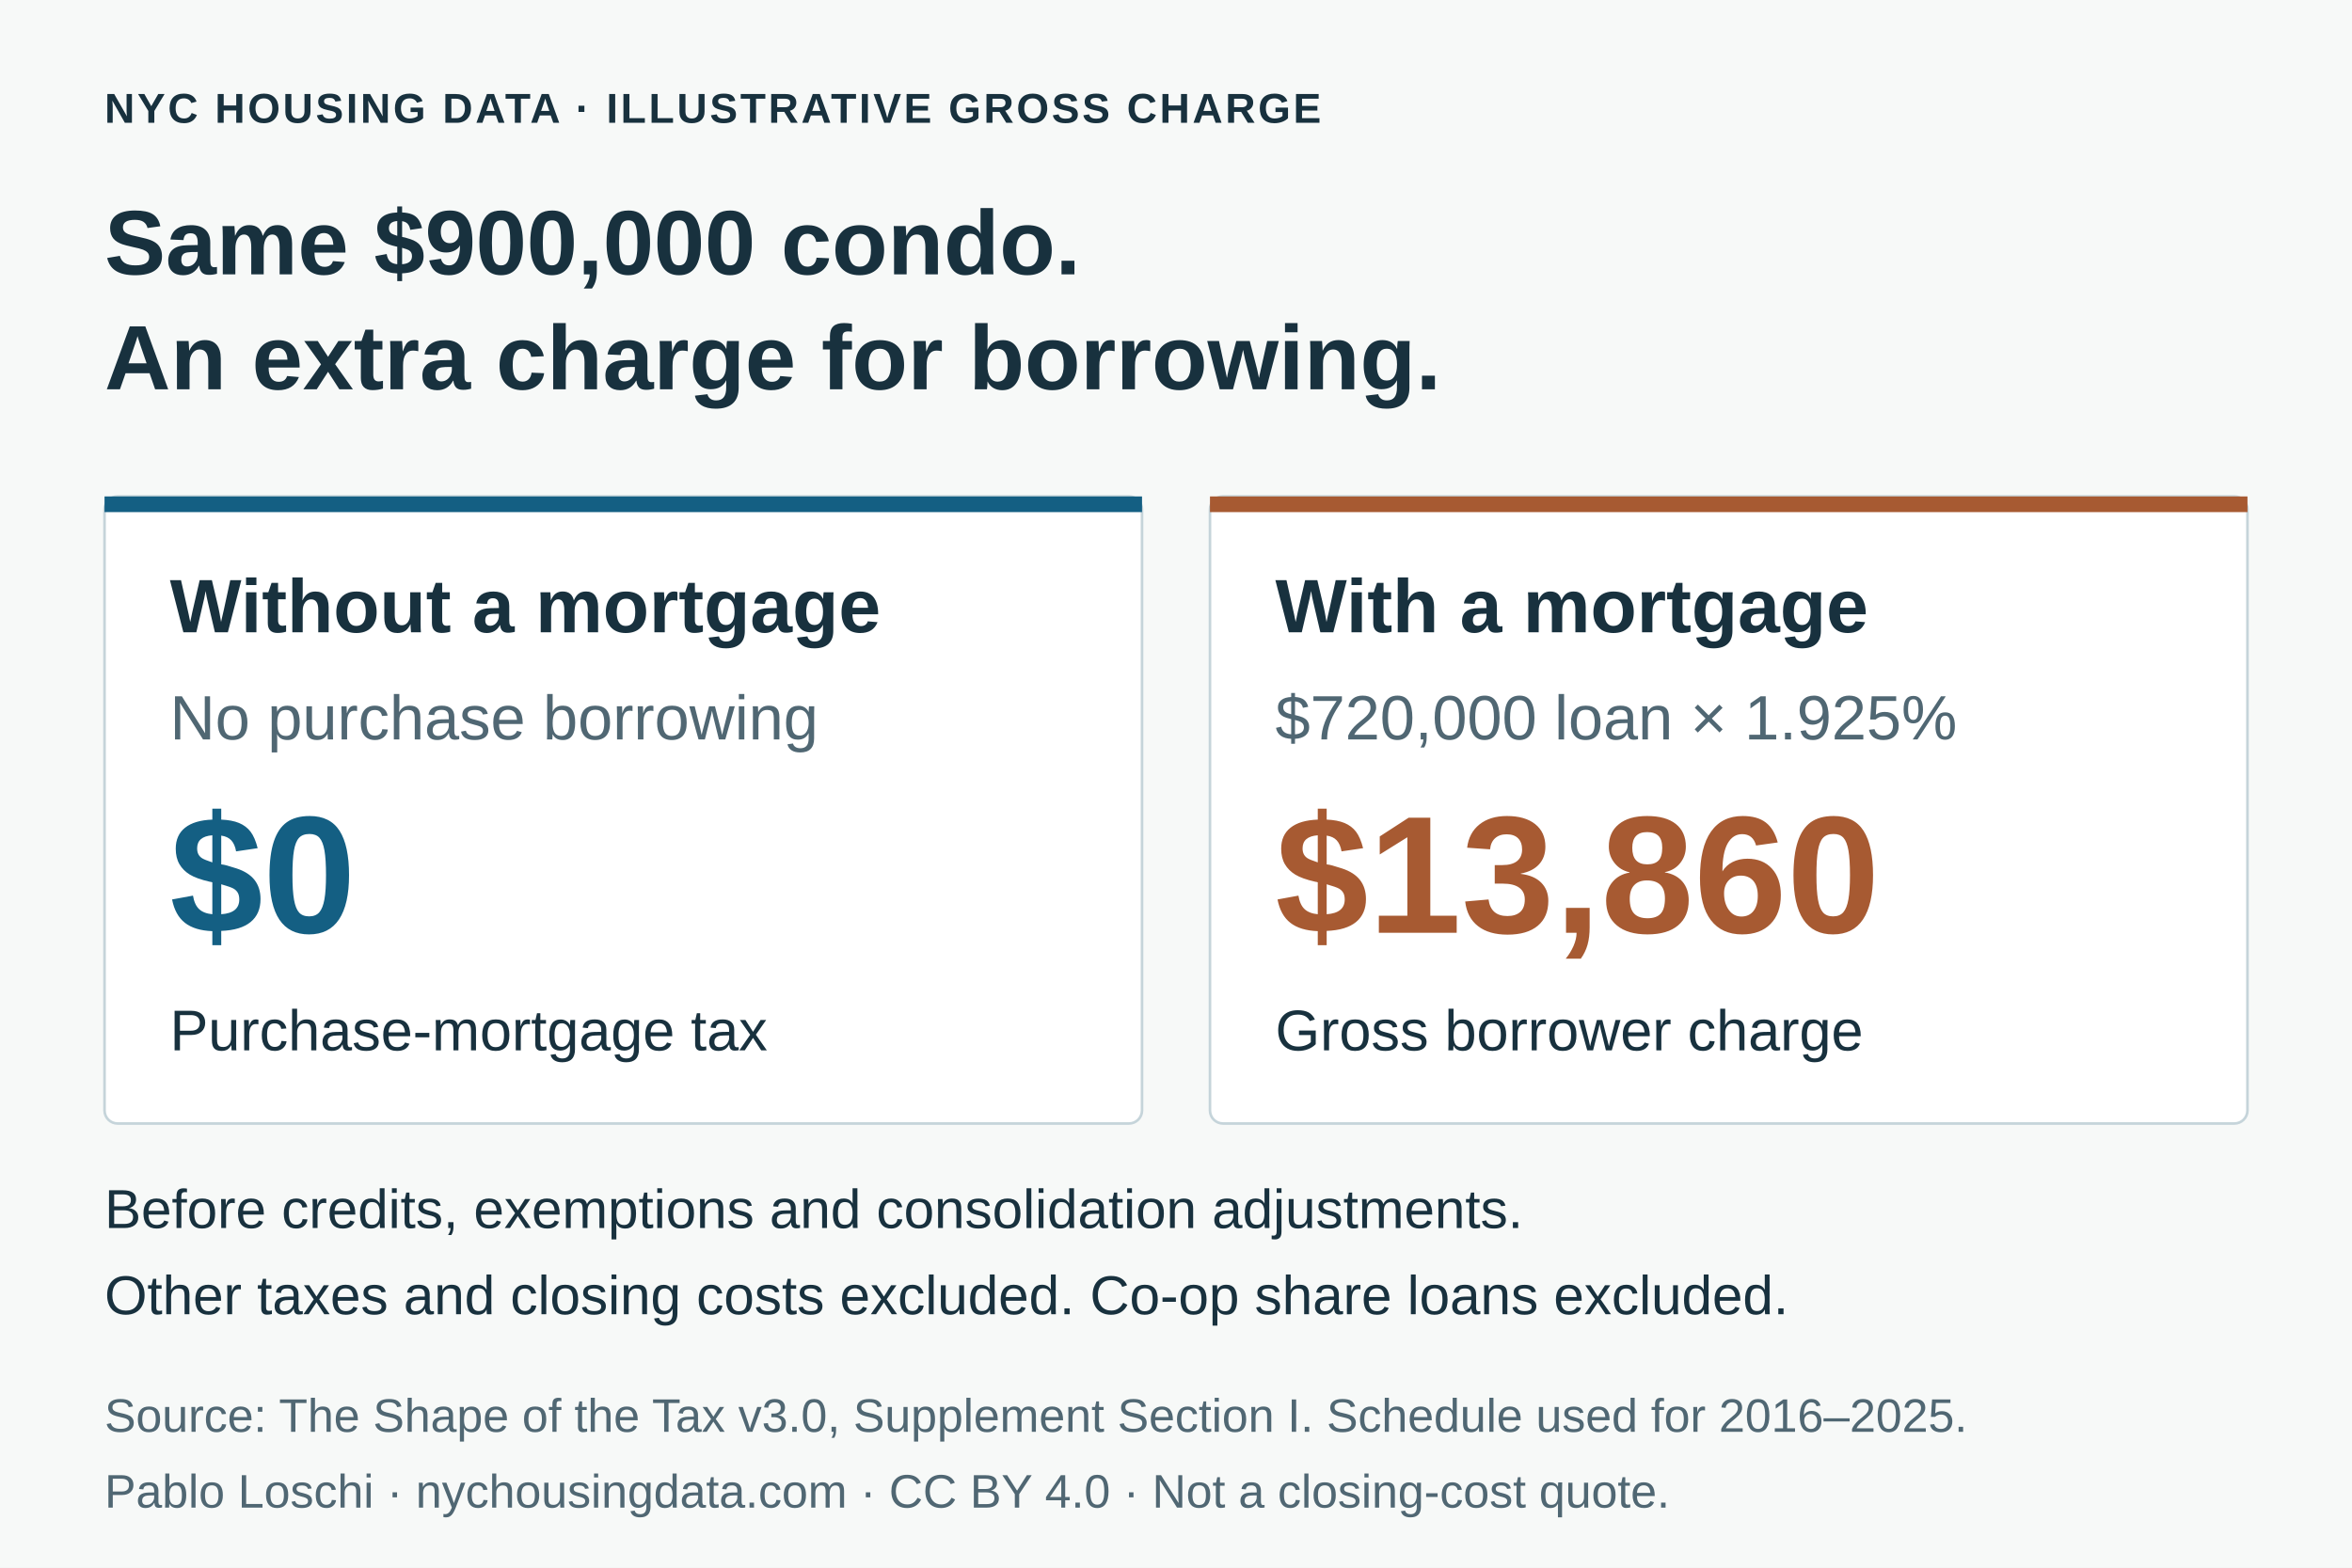
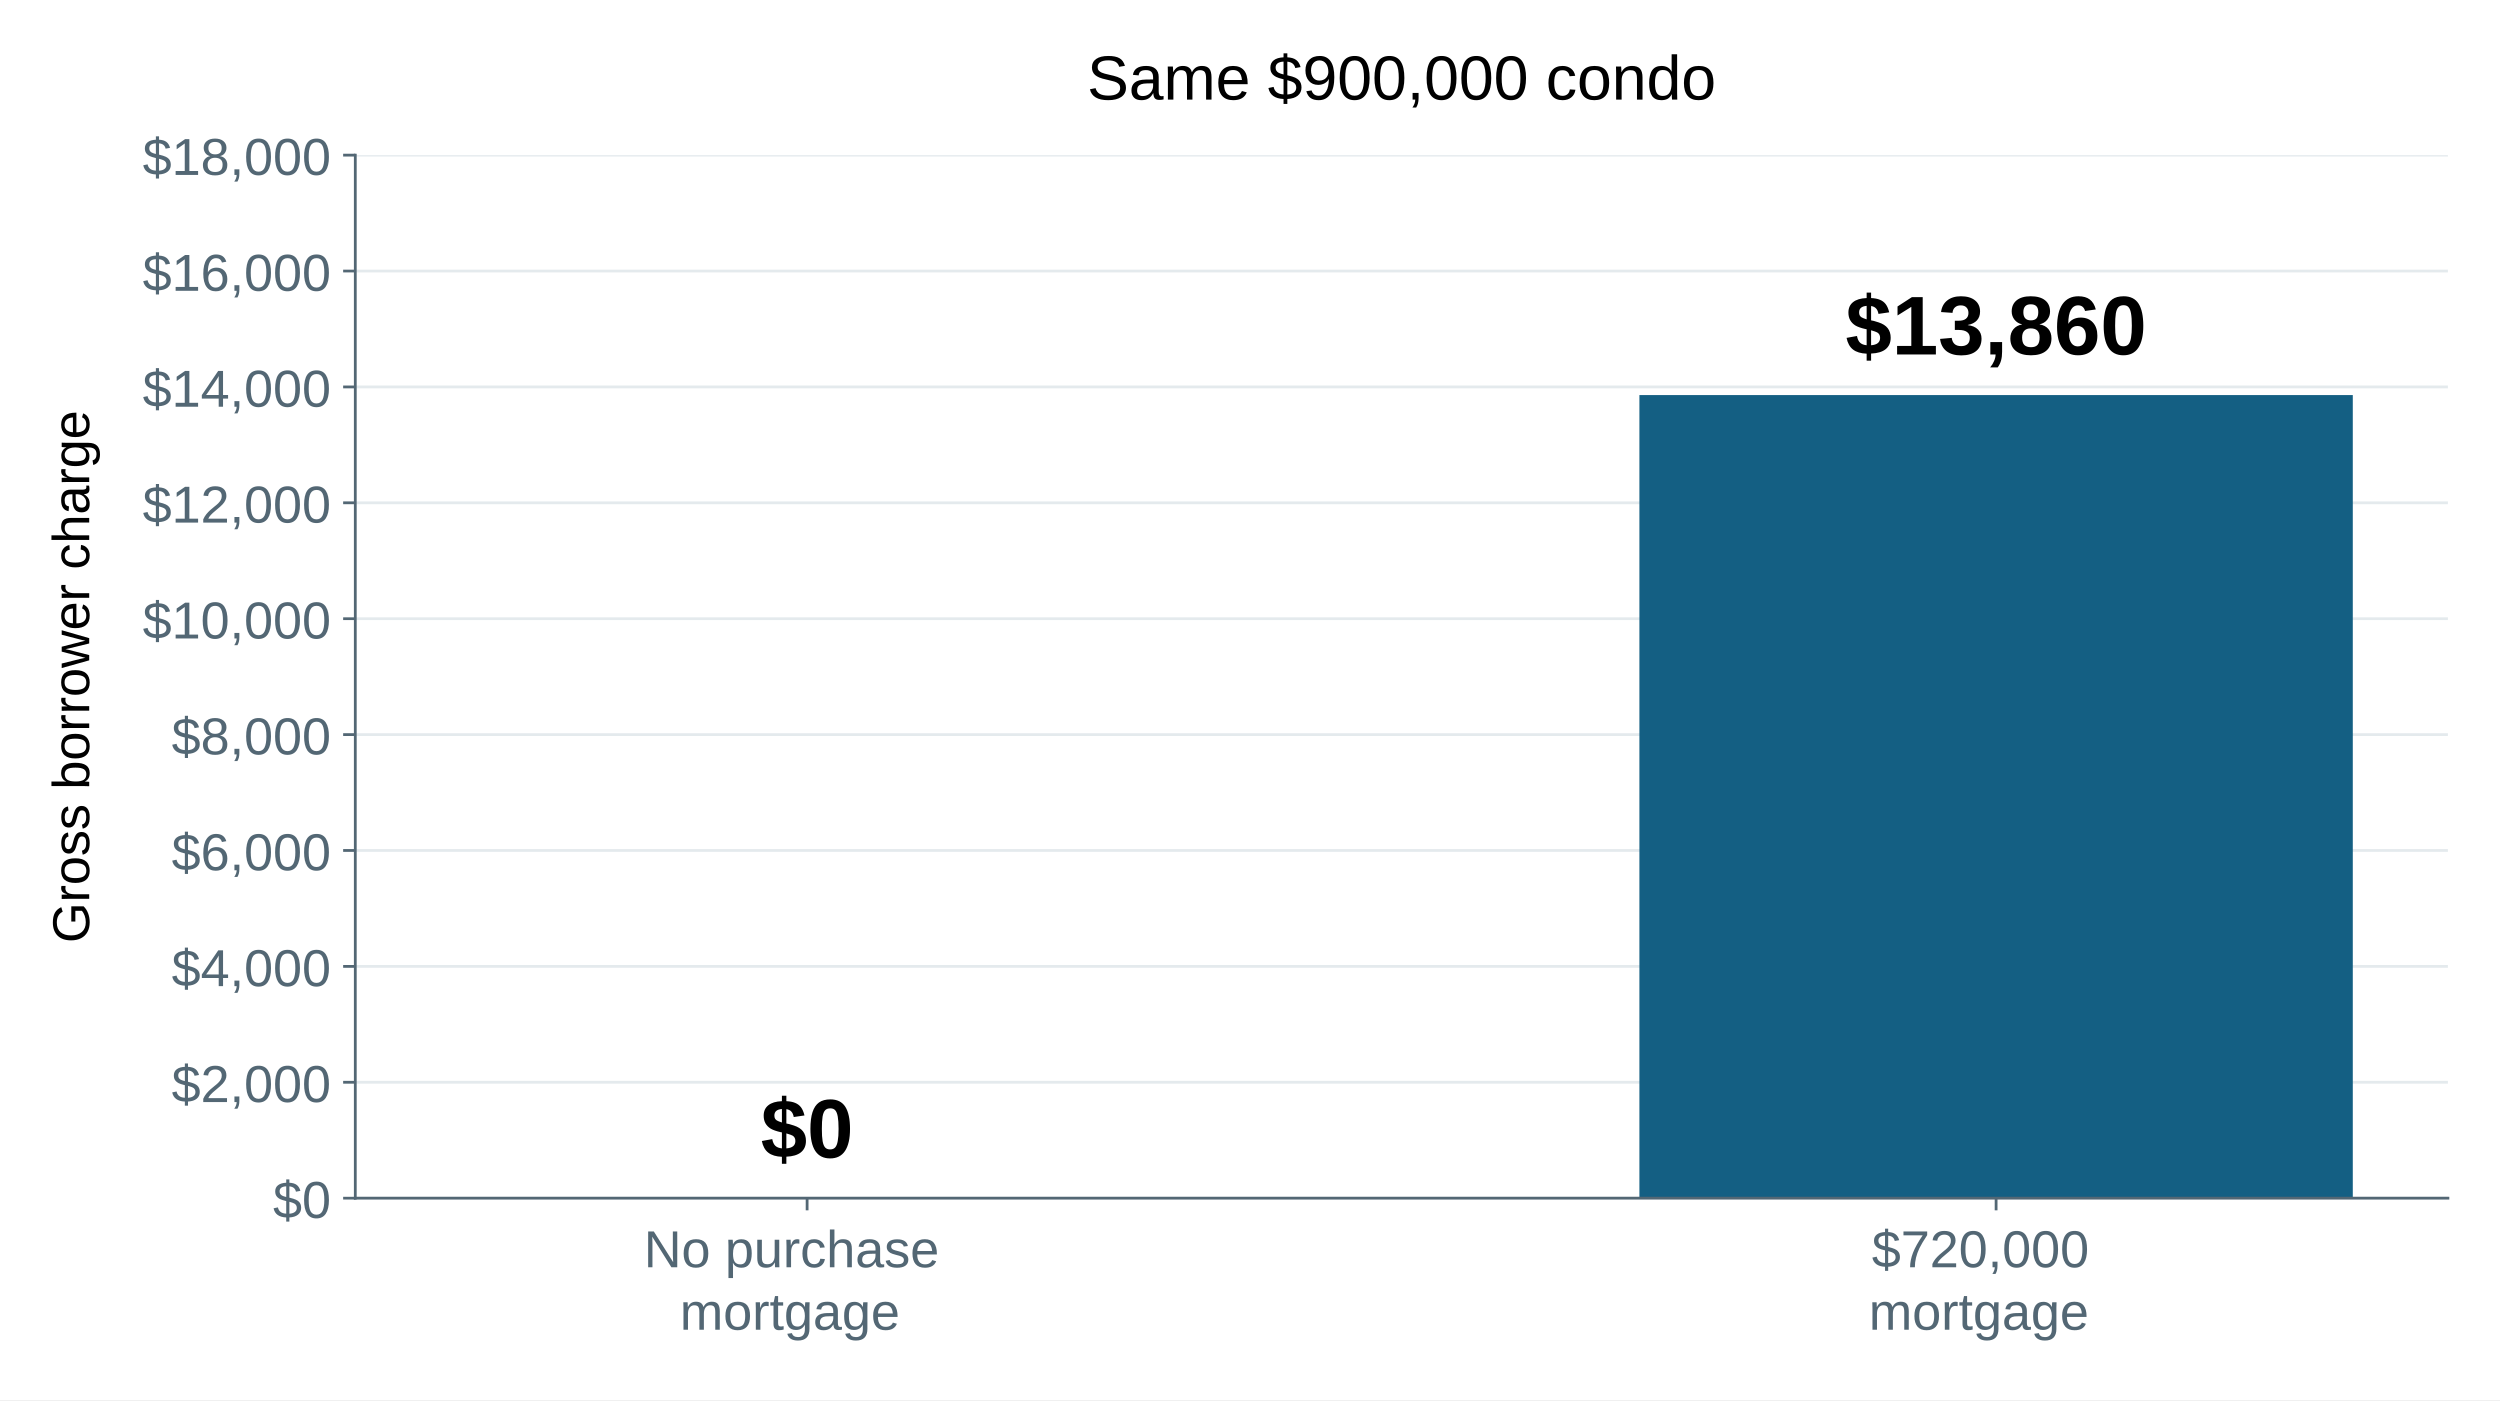
- <svg xmlns="http://www.w3.org/2000/svg" width="900" height="600" viewBox="0 0 900 600" role="img" aria-labelledby="title desc">
-   <rect width="900" height="600" fill="#f7f9f8" />
-   <g font-family="Arial, Helvetica, sans-serif" fill="#18313e">
-     <text x="40" y="47" font-size="16" font-weight="700" letter-spacing="1">NYC HOUSING DATA · ILLUSTRATIVE GROSS CHARGE</text>
-     <text x="40" y="105" font-size="35" font-weight="700">Same $900,000 condo.</text>
-     <text x="40" y="149" font-size="35" font-weight="700">An extra charge for borrowing.</text>
-     <rect x="40" y="190" width="397" height="240" rx="5" fill="#fff" stroke="#c5d4da" />
-     <rect x="463" y="190" width="397" height="240" rx="5" fill="#fff" stroke="#c5d4da" />
-     <rect x="40" y="190" width="397" height="6" fill="#145f83" />
-     <rect x="463" y="190" width="397" height="6" fill="#a75a32" />
-     <text x="65" y="242" font-size="29" font-weight="700">Without a mortgage</text>
-     <text x="488" y="242" font-size="29" font-weight="700">With a mortgage</text>
-     <text x="65" y="283" font-size="24" fill="#506773">No purchase borrowing</text>
-     <text x="488" y="283" font-size="24" fill="#506773">$720,000 loan × 1.925%</text>
-     <text x="65" y="357" font-size="64" font-weight="700" fill="#145f83">$0</text>
-     <text x="488" y="357" font-size="64" font-weight="700" fill="#a75a32">$13,860</text>
-     <text x="65" y="402" font-size="22">Purchase-mortgage tax</text>
-     <text x="488" y="402" font-size="22">Gross borrower charge</text>
-     <text x="40" y="470" font-size="21">Before credits, exemptions and consolidation adjustments.</text>
-     <text x="40" y="503" font-size="21">Other taxes and closing costs excluded. Co-op share loans excluded.</text>
-     <text x="40" y="548" font-size="18" fill="#506773">Source: The Shape of the Tax v3.0, Supplement Section I. Schedule used for 2016–2025.</text>
-     <text x="40" y="577" font-size="18" fill="#506773">Pablo Loschi · nychousingdata.com · CC BY 4.0 · Not a closing-cost quote.</text>
+ <svg xmlns="http://www.w3.org/2000/svg" xmlns:xlink="http://www.w3.org/1999/xlink" width="720pt" height="403.2pt" viewBox="0 0 720 403.2" version="1.1">
+   <defs>
+     <style type="text/css">*{stroke-linejoin: round; stroke-linecap: butt}</style>
+   </defs>
+   <g id="figure_1">
+     <g id="patch_1">
+       <path d="M 0 403.2 L 720 403.2 L 720 0 L 0 0 z " style="fill: #ffffff" />
+     </g>
+     <g id="axes_1">
+       <g id="patch_2">
+         <path d="M 102.324 345.071 L 705 345.071 L 705 44.68 L 102.324 44.68 z " style="fill: #ffffff" />
+       </g>
+       <g id="matplotlib.axis_1">
+         <g id="xtick_1">
+           <g id="line2d_1">
+             <defs>
+               <path id="m6675177463" d="M 0 0 L 0 3.5 " style="stroke: #536774; stroke-width: 0.8" />
+             </defs>
+             <g>
+               <use xlink:href="#m6675177463" x="232.447" y="345.071" style="fill: #536774; stroke: #536774; stroke-width: 0.8" />
+             </g>
+           </g>
+           <g id="text_1">
+             <text style="font-size: 15px; font-family: Arial, sans-serif; fill: #536774" transform="translate(185.4359 364.9697)">No purchase</text>
+             <text style="font-size: 15px; font-family: Arial, sans-serif; fill: #536774" transform="translate(195.7953 382.9727)">mortgage</text>
+           </g>
+         </g>
+         <g id="xtick_2">
+           <g id="line2d_2">
+             <g>
+               <use xlink:href="#m6675177463" x="574.877" y="345.071" style="fill: #536774; stroke: #536774; stroke-width: 0.8" />
+             </g>
+           </g>
+           <g id="text_2">
+             <text style="font-size: 15px; font-family: Arial, sans-serif; fill: #536774" transform="translate(539.0899 364.9697)">$720,000</text>
+             <text style="font-size: 15px; font-family: Arial, sans-serif; fill: #536774" transform="translate(538.2251 382.9727)">mortgage</text>
+           </g>
+         </g>
+       </g>
+       <g id="matplotlib.axis_2">
+         <g id="ytick_1">
+           <g id="line2d_3">
+             <path d="M 102.324 345.071 L 705 345.071 " clip-path="url(#p3b7cb53104)" style="fill: none; stroke: #d9e1e6; stroke-opacity: 0.7; stroke-width: 0.8; stroke-linecap: square" />
+           </g>
+           <g id="line2d_4">
+             <defs>
+               <path id="m899ee19996" d="M 0 0 L -3.5 0 " style="stroke: #536774; stroke-width: 0.8" />
+             </defs>
+             <g>
+               <use xlink:href="#m899ee19996" x="102.324" y="345.071" style="fill: #536774; stroke: #536774; stroke-width: 0.8" />
+             </g>
+           </g>
+           <g id="text_3">
+             <text style="font-size: 15px; font-family: Arial, sans-serif; text-anchor: end; fill: #536774" x="95.324" y="350.769" transform="rotate(-0 95.32352 350.7695)">$0</text>
+           </g>
+         </g>
+         <g id="ytick_2">
+           <g id="line2d_5">
+             <path d="M 102.324 311.694 L 705 311.694 " clip-path="url(#p3b7cb53104)" style="fill: none; stroke: #d9e1e6; stroke-opacity: 0.7; stroke-width: 0.8; stroke-linecap: square" />
+           </g>
+           <g id="line2d_6">
+             <g>
+               <use xlink:href="#m899ee19996" x="102.324" y="311.694" style="fill: #536774; stroke: #536774; stroke-width: 0.8" />
+             </g>
+           </g>
+           <g id="text_4">
+             <text style="font-size: 15px; font-family: Arial, sans-serif; text-anchor: end; fill: #536774" x="95.324" y="317.393" transform="rotate(-0 95.32352 317.3927)">$2,000</text>
+           </g>
+         </g>
+         <g id="ytick_3">
+           <g id="line2d_7">
+             <path d="M 102.324 278.317 L 705 278.317 " clip-path="url(#p3b7cb53104)" style="fill: none; stroke: #d9e1e6; stroke-opacity: 0.7; stroke-width: 0.8; stroke-linecap: square" />
+           </g>
+           <g id="line2d_8">
+             <g>
+               <use xlink:href="#m899ee19996" x="102.324" y="278.317" style="fill: #536774; stroke: #536774; stroke-width: 0.8" />
+             </g>
+           </g>
+           <g id="text_5">
+             <text style="font-size: 15px; font-family: Arial, sans-serif; text-anchor: end; fill: #536774" x="95.324" y="284.016" transform="rotate(-0 95.32352 284.016)">$4,000</text>
+           </g>
+         </g>
+         <g id="ytick_4">
+           <g id="line2d_9">
+             <path d="M 102.324 244.94 L 705 244.94 " clip-path="url(#p3b7cb53104)" style="fill: none; stroke: #d9e1e6; stroke-opacity: 0.7; stroke-width: 0.8; stroke-linecap: square" />
+           </g>
+           <g id="line2d_10">
+             <g>
+               <use xlink:href="#m899ee19996" x="102.324" y="244.94" style="fill: #536774; stroke: #536774; stroke-width: 0.8" />
+             </g>
+           </g>
+           <g id="text_6">
+             <text style="font-size: 15px; font-family: Arial, sans-serif; text-anchor: end; fill: #536774" x="95.324" y="250.639" transform="rotate(-0 95.32352 250.6392)">$6,000</text>
+           </g>
+         </g>
+         <g id="ytick_5">
+           <g id="line2d_11">
+             <path d="M 102.324 211.564 L 705 211.564 " clip-path="url(#p3b7cb53104)" style="fill: none; stroke: #d9e1e6; stroke-opacity: 0.7; stroke-width: 0.8; stroke-linecap: square" />
+           </g>
+           <g id="line2d_12">
+             <g>
+               <use xlink:href="#m899ee19996" x="102.324" y="211.564" style="fill: #536774; stroke: #536774; stroke-width: 0.8" />
+             </g>
+           </g>
+           <g id="text_7">
+             <text style="font-size: 15px; font-family: Arial, sans-serif; text-anchor: end; fill: #536774" x="95.324" y="217.263" transform="rotate(-0 95.32352 217.2625)">$8,000</text>
+           </g>
+         </g>
+         <g id="ytick_6">
+           <g id="line2d_13">
+             <path d="M 102.324 178.187 L 705 178.187 " clip-path="url(#p3b7cb53104)" style="fill: none; stroke: #d9e1e6; stroke-opacity: 0.7; stroke-width: 0.8; stroke-linecap: square" />
+           </g>
+           <g id="line2d_14">
+             <g>
+               <use xlink:href="#m899ee19996" x="102.324" y="178.187" style="fill: #536774; stroke: #536774; stroke-width: 0.8" />
+             </g>
+           </g>
+           <g id="text_8">
+             <text style="font-size: 15px; font-family: Arial, sans-serif; text-anchor: end; fill: #536774" x="95.324" y="183.886" transform="rotate(-0 95.32352 183.8858)">$10,000</text>
+           </g>
+         </g>
+         <g id="ytick_7">
+           <g id="line2d_15">
+             <path d="M 102.324 144.81 L 705 144.81 " clip-path="url(#p3b7cb53104)" style="fill: none; stroke: #d9e1e6; stroke-opacity: 0.7; stroke-width: 0.8; stroke-linecap: square" />
+           </g>
+           <g id="line2d_16">
+             <g>
+               <use xlink:href="#m899ee19996" x="102.324" y="144.81" style="fill: #536774; stroke: #536774; stroke-width: 0.8" />
+             </g>
+           </g>
+           <g id="text_9">
+             <text style="font-size: 15px; font-family: Arial, sans-serif; text-anchor: end; fill: #536774" x="95.324" y="150.509" transform="rotate(-0 95.32352 150.509)">$12,000</text>
+           </g>
+         </g>
+         <g id="ytick_8">
+           <g id="line2d_17">
+             <path d="M 102.324 111.433 L 705 111.433 " clip-path="url(#p3b7cb53104)" style="fill: none; stroke: #d9e1e6; stroke-opacity: 0.7; stroke-width: 0.8; stroke-linecap: square" />
+           </g>
+           <g id="line2d_18">
+             <g>
+               <use xlink:href="#m899ee19996" x="102.324" y="111.433" style="fill: #536774; stroke: #536774; stroke-width: 0.8" />
+             </g>
+           </g>
+           <g id="text_10">
+             <text style="font-size: 15px; font-family: Arial, sans-serif; text-anchor: end; fill: #536774" x="95.324" y="117.132" transform="rotate(-0 95.32352 117.1323)">$14,000</text>
+           </g>
+         </g>
+         <g id="ytick_9">
+           <g id="line2d_19">
+             <path d="M 102.324 78.057 L 705 78.057 " clip-path="url(#p3b7cb53104)" style="fill: none; stroke: #d9e1e6; stroke-opacity: 0.7; stroke-width: 0.8; stroke-linecap: square" />
+           </g>
+           <g id="line2d_20">
+             <g>
+               <use xlink:href="#m899ee19996" x="102.324" y="78.057" style="fill: #536774; stroke: #536774; stroke-width: 0.8" />
+             </g>
+           </g>
+           <g id="text_11">
+             <text style="font-size: 15px; font-family: Arial, sans-serif; text-anchor: end; fill: #536774" x="95.324" y="83.756" transform="rotate(-0 95.32352 83.75556)">$16,000</text>
+           </g>
+         </g>
+         <g id="ytick_10">
+           <g id="line2d_21">
+             <path d="M 102.324 44.68 L 705 44.68 " clip-path="url(#p3b7cb53104)" style="fill: none; stroke: #d9e1e6; stroke-opacity: 0.7; stroke-width: 0.8; stroke-linecap: square" />
+           </g>
+           <g id="line2d_22">
+             <g>
+               <use xlink:href="#m899ee19996" x="102.324" y="44.68" style="fill: #536774; stroke: #536774; stroke-width: 0.8" />
+             </g>
+           </g>
+           <g id="text_12">
+             <text style="font-size: 15px; font-family: Arial, sans-serif; text-anchor: end; fill: #536774" x="95.324" y="50.379" transform="rotate(-0 95.32352 50.37883)">$18,000</text>
+           </g>
+         </g>
+         <g id="text_13">
+           <text style="font-size: 15px; font-family: Arial, sans-serif; text-anchor: middle" x="25.69" y="194.875" transform="rotate(-90 25.69031 194.8753)">Gross borrower charge</text>
+         </g>
+       </g>
+       <g id="patch_3">
+         <path d="M 129.718 345.071 L 335.176 345.071 L 335.176 345.071 L 129.718 345.071 z " clip-path="url(#p3b7cb53104)" style="fill: #a9c3d1" />
+       </g>
+       <g id="patch_4">
+         <path d="M 472.148 345.071 L 677.606 345.071 L 677.606 113.77 L 472.148 113.77 z " clip-path="url(#p3b7cb53104)" style="fill: #145f83" />
+       </g>
+       <g id="patch_5">
+         <path d="M 102.324 345.071 L 102.324 44.68 " style="fill: none; stroke: #536774; stroke-width: 0.8; stroke-linejoin: miter; stroke-linecap: square" />
+       </g>
+       <g id="patch_6">
+         <path d="M 102.324 345.071 L 705 345.071 " style="fill: none; stroke: #536774; stroke-width: 0.8; stroke-linejoin: miter; stroke-linecap: square" />
+       </g>
+       <g id="text_14">
+         <text style="font-weight: 700; font-size: 24px; font-family: Arial, sans-serif; text-anchor: middle" x="232.447" y="333.389" transform="rotate(-0 232.4468 333.3888)">$0</text>
+       </g>
+       <g id="text_15">
+         <text style="font-weight: 700; font-size: 24px; font-family: Arial, sans-serif; text-anchor: middle" x="574.877" y="102.088" transform="rotate(-0 574.8767 102.088)">$13,860</text>
+       </g>
+       <g id="text_16">
+         <text style="font-size: 18px; font-family: Arial, sans-serif; text-anchor: middle" x="403.662" y="28.68" transform="rotate(-0 403.6618 28.68)">Same $900,000 condo</text>
+       </g>
+     </g>
  </g>
+   <defs>
+     <clipPath id="p3b7cb53104">
+       <rect x="102.324" y="44.68" width="602.676" height="300.391" />
+     </clipPath>
+   </defs>
</svg>
